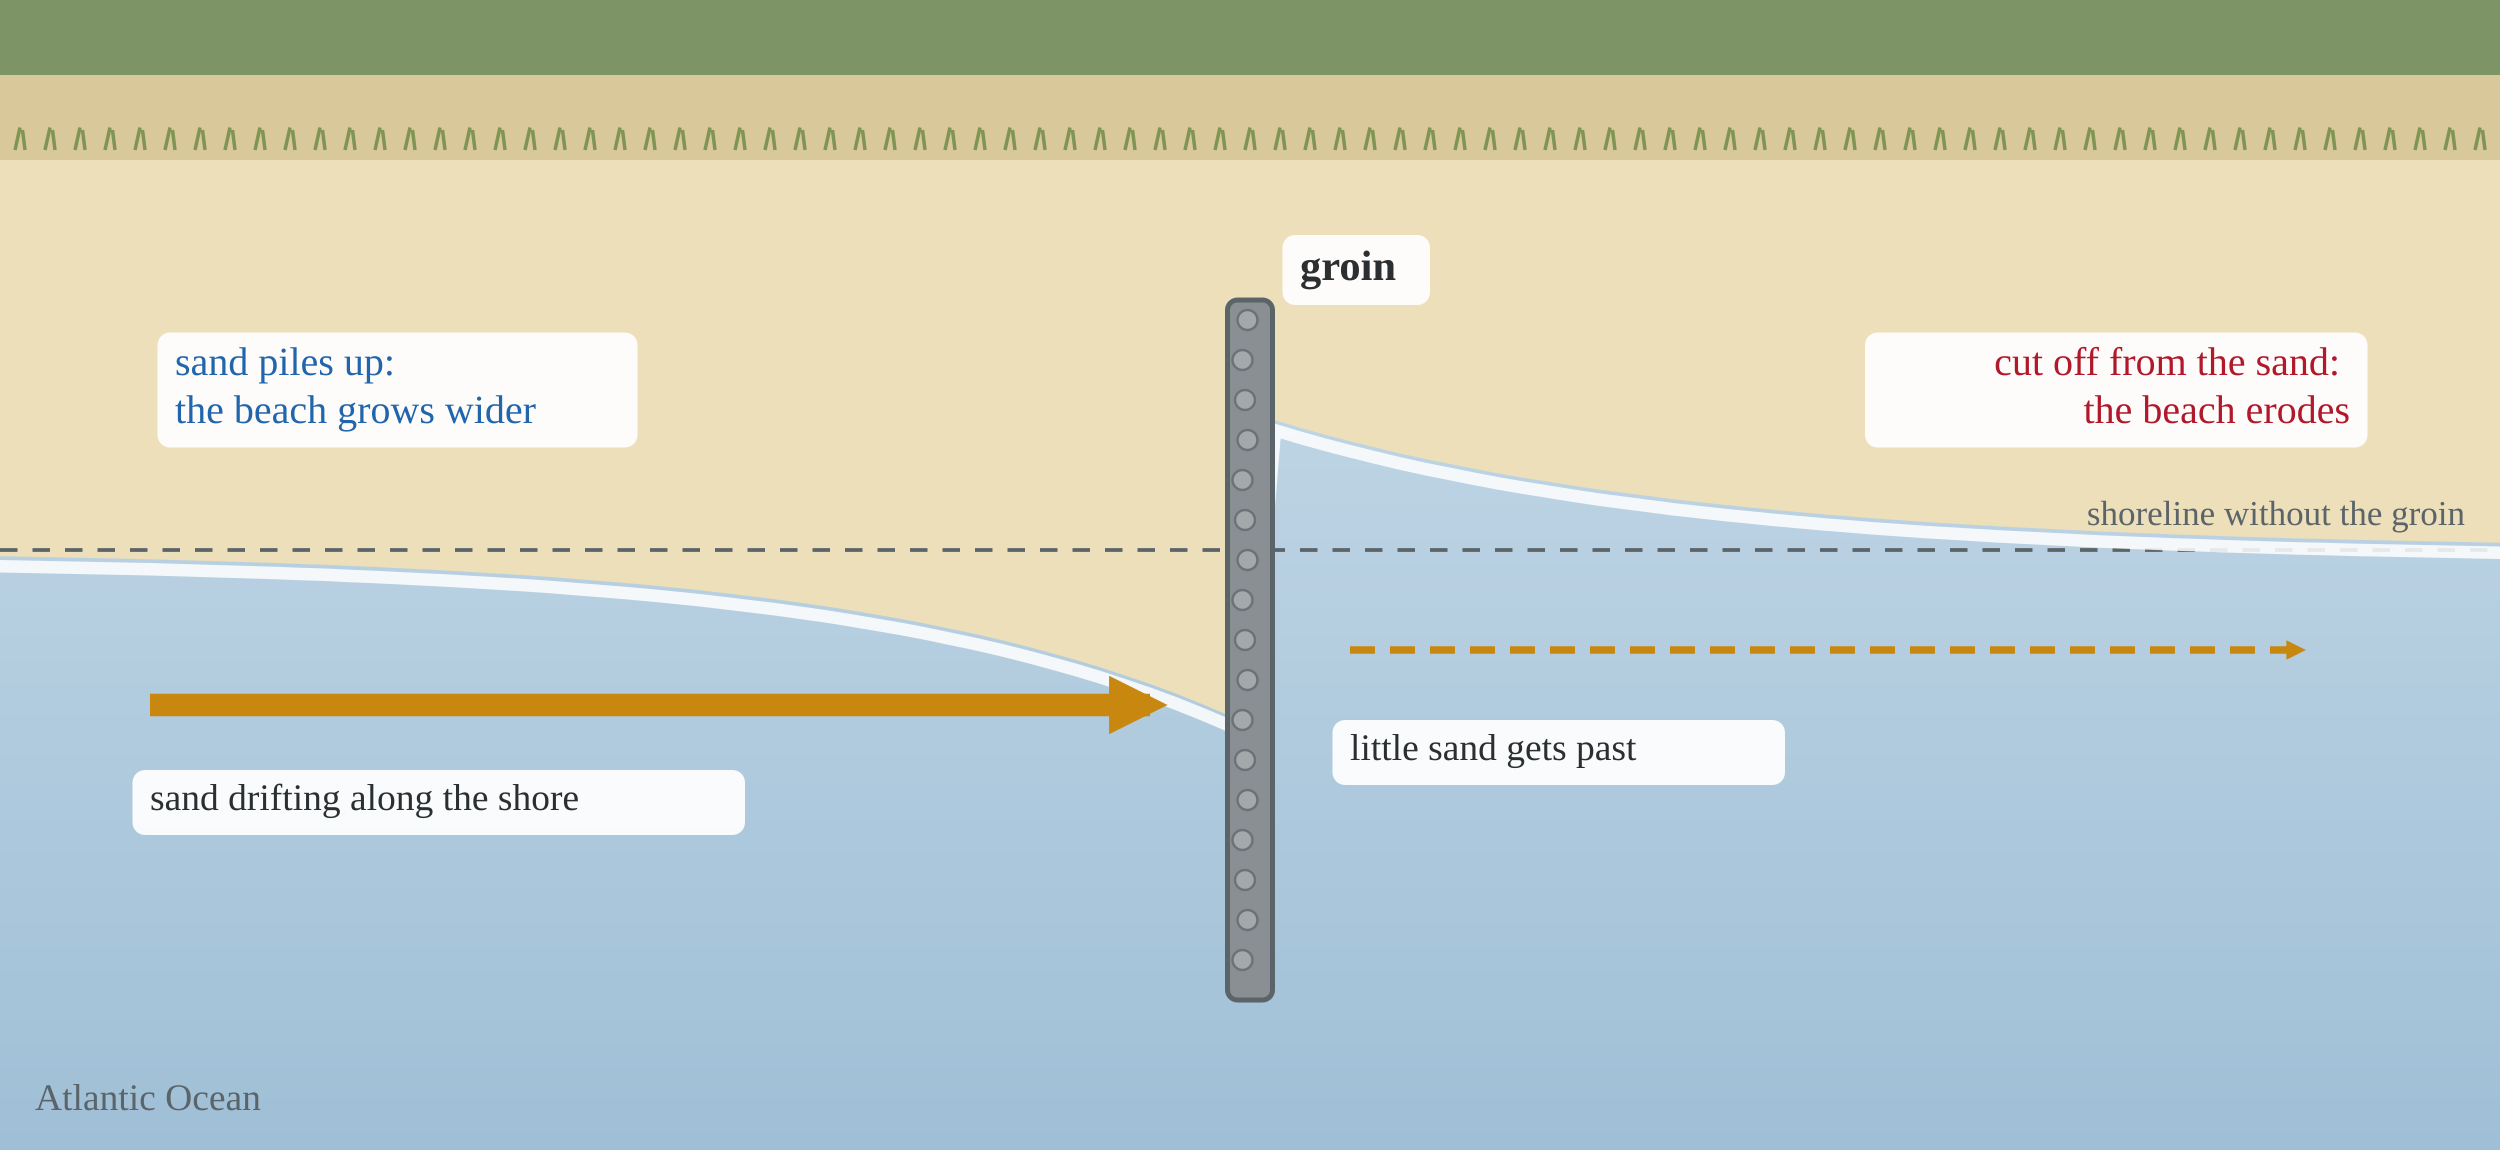
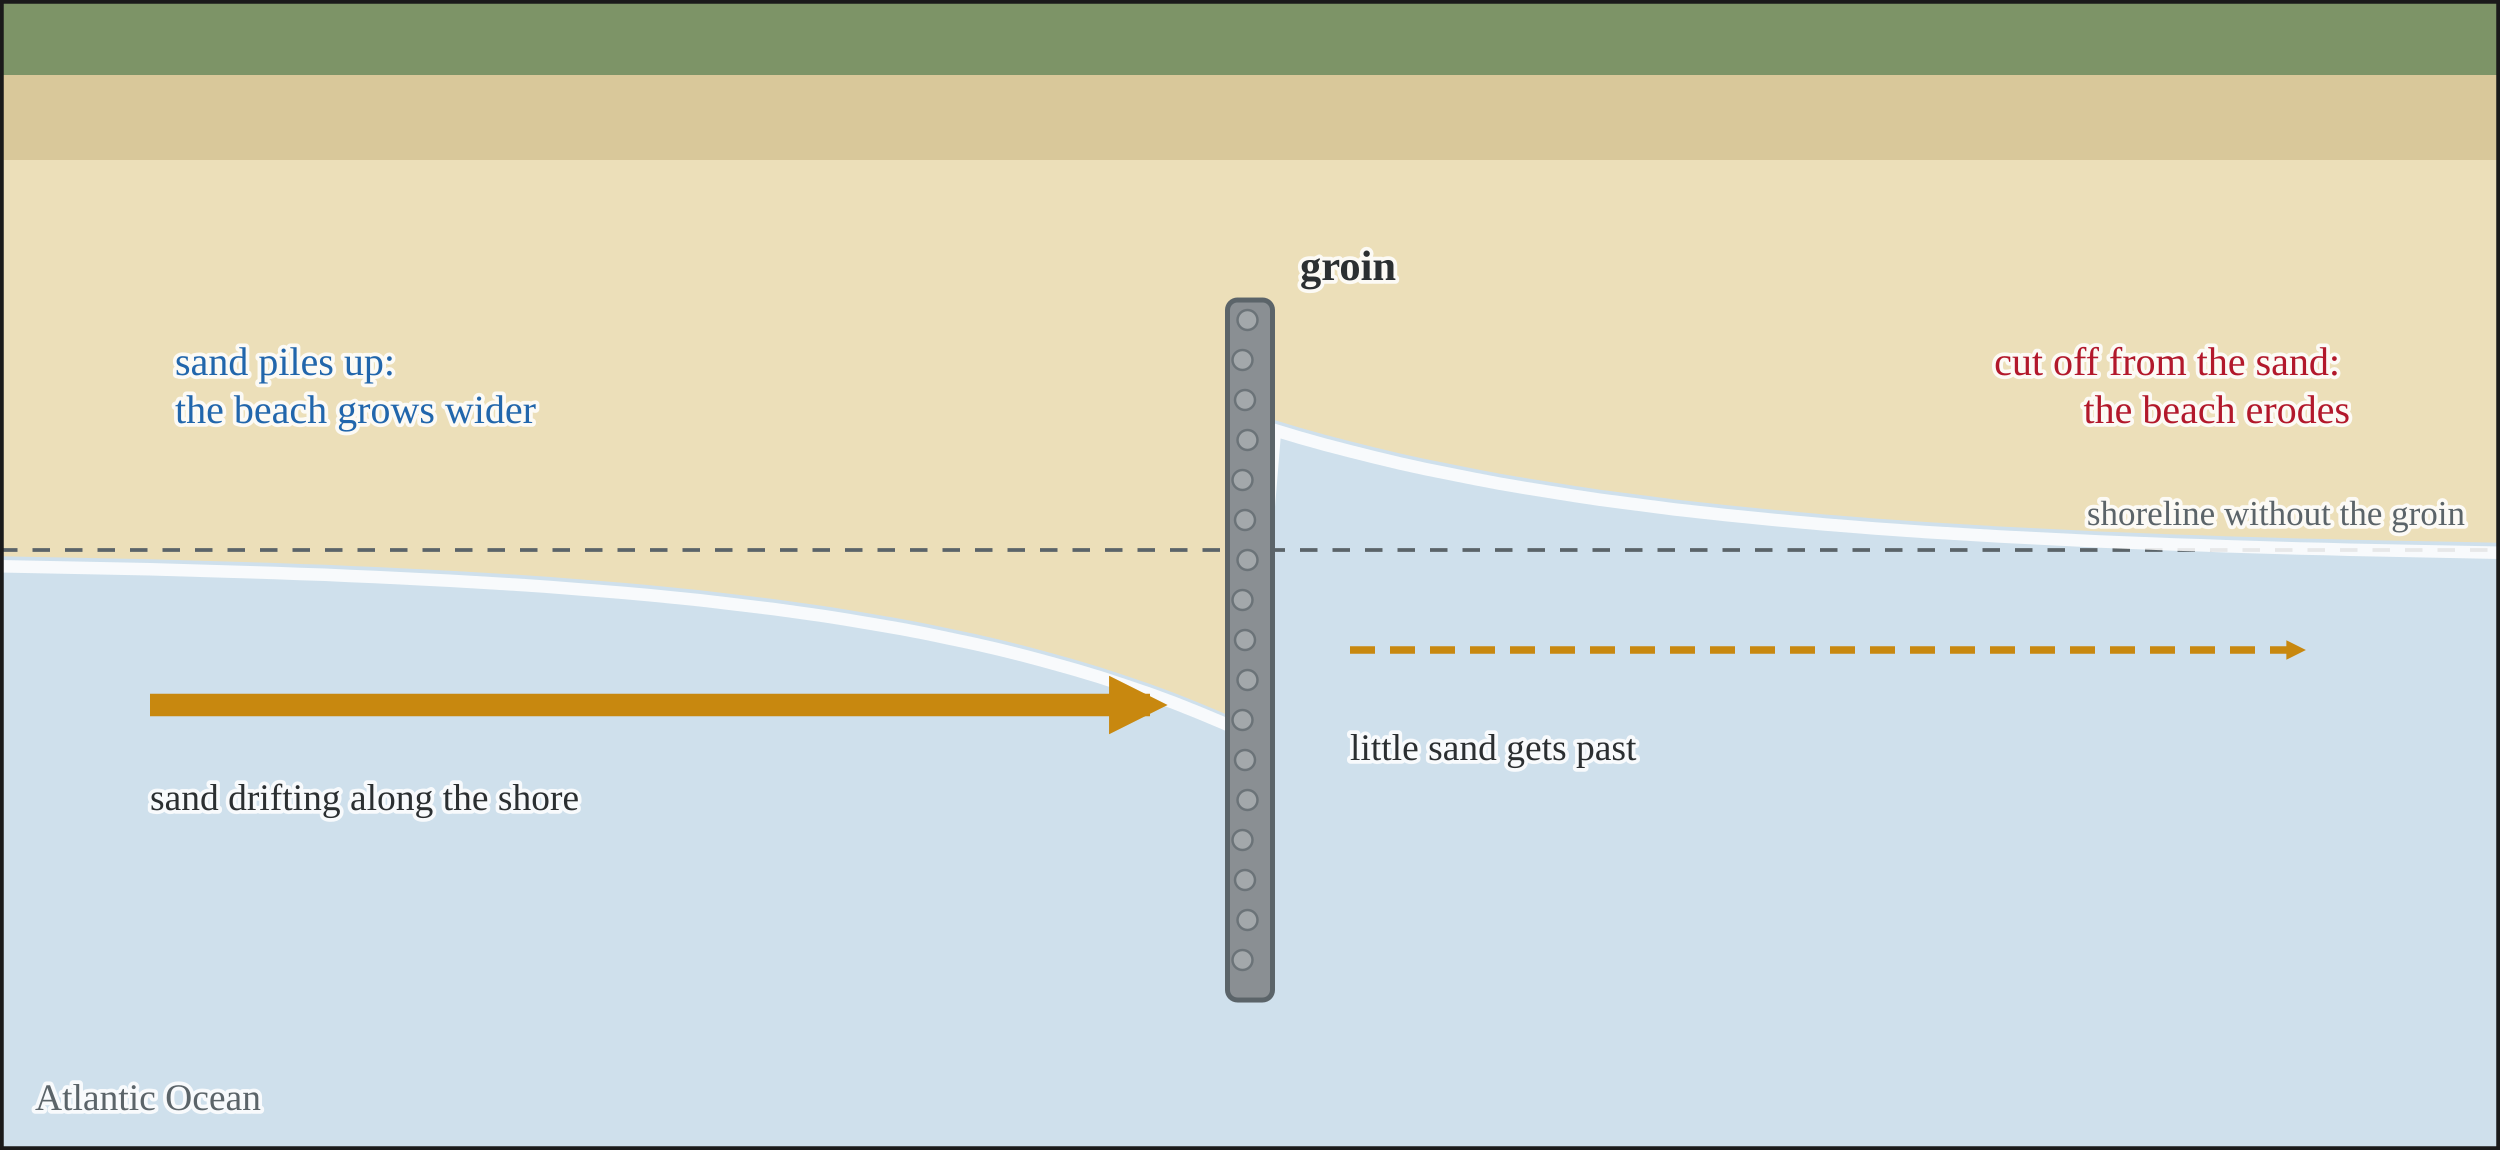
<svg xmlns="http://www.w3.org/2000/svg" class="hat-process groin" viewBox="0 0 1000 460" role="img" aria-labelledby="groin-t groin-d">
  <defs>
    <marker id="gr-h" viewBox="0 0 10 10" refX="8" refY="5" markerWidth="7" markerHeight="7" orient="auto-start-reverse">
      <path d="M0,0 L10,5 L0,10 z" fill="#1a1a1a" />
    </marker>
    <marker id="gr-hd" viewBox="0 0 10 10" refX="7" refY="5" markerWidth="2.6" markerHeight="2.6" orient="auto">
      <path d="M0,0 L10,5 L0,10 z" fill="#c8880f" />
    </marker>
    <linearGradient id="gr-sea" x1="0" y1="0" x2="0" y2="1">
      <stop offset="0" stop-color="#cfe0ec" />
      <stop offset="1" stop-color="#9fbfd6" />
    </linearGradient>
  </defs>
-   <rect x="0" y="0" width="1000" height="460" fill="url(#gr-sea)" />
+   <rect x="0" y="0" width="1000" height="460" fill="#cfe0ec" />
  <path d="M0,0 H1000 V217.096 L1000,217.1 L990,216.9 L980,216.7 L970,216.5 L960,216.3 L950,216.1 L940,215.9 L930,215.6 L920,215.4 L910,215.1 L900,214.8 L890,214.5 L880,214.1 L870,213.8 L860,213.4 L850,213.0 L840,212.6 L830,212.1 L820,211.6 L810,211.1 L800,210.6 L790,210.0 L780,209.4 L770,208.8 L760,208.1 L750,207.4 L740,206.6 L730,205.8 L720,204.9 L710,204.0 L700,203.0 L690,202.0 L680,200.9 L670,199.8 L660,198.5 L650,197.2 L640,195.9 L630,194.4 L620,192.8 L610,191.2 L600,189.5 L590,187.6 L580,185.6 L570,183.6 L560,181.4 L550,179.0 L540,176.5 L530,173.9 L520,171.1 L510,168.1 L500,290.0 L500,290.0 L490,285.5 L480,281.3 L470,277.3 L460,273.6 L450,270.2 L440,266.9 L430,263.9 L420,261.1 L410,258.4 L400,255.9 L390,253.6 L380,251.5 L370,249.4 L360,247.5 L350,245.8 L340,244.1 L330,242.5 L320,241.1 L310,239.7 L300,238.5 L290,237.3 L280,236.1 L270,235.1 L260,234.1 L250,233.2 L240,232.4 L230,231.6 L220,230.8 L210,230.1 L200,229.5 L190,228.9 L180,228.3 L170,227.8 L160,227.3 L150,226.8 L140,226.4 L130,225.9 L120,225.6 L110,225.2 L100,224.9 L90,224.6 L80,224.3 L70,224.0 L60,223.7 L50,223.5 L40,223.3 L30,223.1 L20,222.9 L10,222.7 L0,222.5 Z" fill="#ecdfb9" />
  <rect x="0" y="0" width="1000" height="64" fill="#d9c89a" />
  <rect x="0" y="0" width="1000" height="30" fill="#7d9467" />
-   <path d="M6,60 l2,-9 M10,60 l-1,-8" stroke="#7f9455" stroke-width="1.4" fill="none" />
-   <path d="M18,60 l2,-9 M22,60 l-1,-8" stroke="#7f9455" stroke-width="1.4" fill="none" />
-   <path d="M30,60 l2,-9 M34,60 l-1,-8" stroke="#7f9455" stroke-width="1.4" fill="none" />
-   <path d="M42,60 l2,-9 M46,60 l-1,-8" stroke="#7f9455" stroke-width="1.4" fill="none" />
-   <path d="M54,60 l2,-9 M58,60 l-1,-8" stroke="#7f9455" stroke-width="1.4" fill="none" />
-   <path d="M66,60 l2,-9 M70,60 l-1,-8" stroke="#7f9455" stroke-width="1.4" fill="none" />
-   <path d="M78,60 l2,-9 M82,60 l-1,-8" stroke="#7f9455" stroke-width="1.4" fill="none" />
-   <path d="M90,60 l2,-9 M94,60 l-1,-8" stroke="#7f9455" stroke-width="1.4" fill="none" />
-   <path d="M102,60 l2,-9 M106,60 l-1,-8" stroke="#7f9455" stroke-width="1.4" fill="none" />
-   <path d="M114,60 l2,-9 M118,60 l-1,-8" stroke="#7f9455" stroke-width="1.4" fill="none" />
-   <path d="M126,60 l2,-9 M130,60 l-1,-8" stroke="#7f9455" stroke-width="1.4" fill="none" />
-   <path d="M138,60 l2,-9 M142,60 l-1,-8" stroke="#7f9455" stroke-width="1.4" fill="none" />
-   <path d="M150,60 l2,-9 M154,60 l-1,-8" stroke="#7f9455" stroke-width="1.4" fill="none" />
-   <path d="M162,60 l2,-9 M166,60 l-1,-8" stroke="#7f9455" stroke-width="1.4" fill="none" />
-   <path d="M174,60 l2,-9 M178,60 l-1,-8" stroke="#7f9455" stroke-width="1.4" fill="none" />
-   <path d="M186,60 l2,-9 M190,60 l-1,-8" stroke="#7f9455" stroke-width="1.4" fill="none" />
-   <path d="M198,60 l2,-9 M202,60 l-1,-8" stroke="#7f9455" stroke-width="1.4" fill="none" />
-   <path d="M210,60 l2,-9 M214,60 l-1,-8" stroke="#7f9455" stroke-width="1.4" fill="none" />
-   <path d="M222,60 l2,-9 M226,60 l-1,-8" stroke="#7f9455" stroke-width="1.4" fill="none" />
-   <path d="M234,60 l2,-9 M238,60 l-1,-8" stroke="#7f9455" stroke-width="1.4" fill="none" />
-   <path d="M246,60 l2,-9 M250,60 l-1,-8" stroke="#7f9455" stroke-width="1.4" fill="none" />
-   <path d="M258,60 l2,-9 M262,60 l-1,-8" stroke="#7f9455" stroke-width="1.4" fill="none" />
-   <path d="M270,60 l2,-9 M274,60 l-1,-8" stroke="#7f9455" stroke-width="1.4" fill="none" />
-   <path d="M282,60 l2,-9 M286,60 l-1,-8" stroke="#7f9455" stroke-width="1.4" fill="none" />
-   <path d="M294,60 l2,-9 M298,60 l-1,-8" stroke="#7f9455" stroke-width="1.4" fill="none" />
-   <path d="M306,60 l2,-9 M310,60 l-1,-8" stroke="#7f9455" stroke-width="1.4" fill="none" />
-   <path d="M318,60 l2,-9 M322,60 l-1,-8" stroke="#7f9455" stroke-width="1.4" fill="none" />
-   <path d="M330,60 l2,-9 M334,60 l-1,-8" stroke="#7f9455" stroke-width="1.4" fill="none" />
-   <path d="M342,60 l2,-9 M346,60 l-1,-8" stroke="#7f9455" stroke-width="1.4" fill="none" />
-   <path d="M354,60 l2,-9 M358,60 l-1,-8" stroke="#7f9455" stroke-width="1.4" fill="none" />
-   <path d="M366,60 l2,-9 M370,60 l-1,-8" stroke="#7f9455" stroke-width="1.4" fill="none" />
-   <path d="M378,60 l2,-9 M382,60 l-1,-8" stroke="#7f9455" stroke-width="1.4" fill="none" />
-   <path d="M390,60 l2,-9 M394,60 l-1,-8" stroke="#7f9455" stroke-width="1.4" fill="none" />
-   <path d="M402,60 l2,-9 M406,60 l-1,-8" stroke="#7f9455" stroke-width="1.4" fill="none" />
-   <path d="M414,60 l2,-9 M418,60 l-1,-8" stroke="#7f9455" stroke-width="1.4" fill="none" />
-   <path d="M426,60 l2,-9 M430,60 l-1,-8" stroke="#7f9455" stroke-width="1.4" fill="none" />
-   <path d="M438,60 l2,-9 M442,60 l-1,-8" stroke="#7f9455" stroke-width="1.4" fill="none" />
-   <path d="M450,60 l2,-9 M454,60 l-1,-8" stroke="#7f9455" stroke-width="1.4" fill="none" />
-   <path d="M462,60 l2,-9 M466,60 l-1,-8" stroke="#7f9455" stroke-width="1.4" fill="none" />
-   <path d="M474,60 l2,-9 M478,60 l-1,-8" stroke="#7f9455" stroke-width="1.4" fill="none" />
-   <path d="M486,60 l2,-9 M490,60 l-1,-8" stroke="#7f9455" stroke-width="1.4" fill="none" />
-   <path d="M498,60 l2,-9 M502,60 l-1,-8" stroke="#7f9455" stroke-width="1.4" fill="none" />
-   <path d="M510,60 l2,-9 M514,60 l-1,-8" stroke="#7f9455" stroke-width="1.4" fill="none" />
-   <path d="M522,60 l2,-9 M526,60 l-1,-8" stroke="#7f9455" stroke-width="1.4" fill="none" />
-   <path d="M534,60 l2,-9 M538,60 l-1,-8" stroke="#7f9455" stroke-width="1.4" fill="none" />
-   <path d="M546,60 l2,-9 M550,60 l-1,-8" stroke="#7f9455" stroke-width="1.4" fill="none" />
-   <path d="M558,60 l2,-9 M562,60 l-1,-8" stroke="#7f9455" stroke-width="1.4" fill="none" />
-   <path d="M570,60 l2,-9 M574,60 l-1,-8" stroke="#7f9455" stroke-width="1.4" fill="none" />
-   <path d="M582,60 l2,-9 M586,60 l-1,-8" stroke="#7f9455" stroke-width="1.4" fill="none" />
-   <path d="M594,60 l2,-9 M598,60 l-1,-8" stroke="#7f9455" stroke-width="1.4" fill="none" />
-   <path d="M606,60 l2,-9 M610,60 l-1,-8" stroke="#7f9455" stroke-width="1.4" fill="none" />
-   <path d="M618,60 l2,-9 M622,60 l-1,-8" stroke="#7f9455" stroke-width="1.4" fill="none" />
-   <path d="M630,60 l2,-9 M634,60 l-1,-8" stroke="#7f9455" stroke-width="1.4" fill="none" />
-   <path d="M642,60 l2,-9 M646,60 l-1,-8" stroke="#7f9455" stroke-width="1.4" fill="none" />
-   <path d="M654,60 l2,-9 M658,60 l-1,-8" stroke="#7f9455" stroke-width="1.4" fill="none" />
-   <path d="M666,60 l2,-9 M670,60 l-1,-8" stroke="#7f9455" stroke-width="1.4" fill="none" />
-   <path d="M678,60 l2,-9 M682,60 l-1,-8" stroke="#7f9455" stroke-width="1.4" fill="none" />
-   <path d="M690,60 l2,-9 M694,60 l-1,-8" stroke="#7f9455" stroke-width="1.4" fill="none" />
-   <path d="M702,60 l2,-9 M706,60 l-1,-8" stroke="#7f9455" stroke-width="1.4" fill="none" />
-   <path d="M714,60 l2,-9 M718,60 l-1,-8" stroke="#7f9455" stroke-width="1.4" fill="none" />
-   <path d="M726,60 l2,-9 M730,60 l-1,-8" stroke="#7f9455" stroke-width="1.4" fill="none" />
-   <path d="M738,60 l2,-9 M742,60 l-1,-8" stroke="#7f9455" stroke-width="1.4" fill="none" />
-   <path d="M750,60 l2,-9 M754,60 l-1,-8" stroke="#7f9455" stroke-width="1.4" fill="none" />
-   <path d="M762,60 l2,-9 M766,60 l-1,-8" stroke="#7f9455" stroke-width="1.4" fill="none" />
-   <path d="M774,60 l2,-9 M778,60 l-1,-8" stroke="#7f9455" stroke-width="1.4" fill="none" />
-   <path d="M786,60 l2,-9 M790,60 l-1,-8" stroke="#7f9455" stroke-width="1.4" fill="none" />
-   <path d="M798,60 l2,-9 M802,60 l-1,-8" stroke="#7f9455" stroke-width="1.4" fill="none" />
-   <path d="M810,60 l2,-9 M814,60 l-1,-8" stroke="#7f9455" stroke-width="1.4" fill="none" />
-   <path d="M822,60 l2,-9 M826,60 l-1,-8" stroke="#7f9455" stroke-width="1.4" fill="none" />
-   <path d="M834,60 l2,-9 M838,60 l-1,-8" stroke="#7f9455" stroke-width="1.4" fill="none" />
-   <path d="M846,60 l2,-9 M850,60 l-1,-8" stroke="#7f9455" stroke-width="1.4" fill="none" />
-   <path d="M858,60 l2,-9 M862,60 l-1,-8" stroke="#7f9455" stroke-width="1.4" fill="none" />
-   <path d="M870,60 l2,-9 M874,60 l-1,-8" stroke="#7f9455" stroke-width="1.4" fill="none" />
-   <path d="M882,60 l2,-9 M886,60 l-1,-8" stroke="#7f9455" stroke-width="1.4" fill="none" />
-   <path d="M894,60 l2,-9 M898,60 l-1,-8" stroke="#7f9455" stroke-width="1.4" fill="none" />
-   <path d="M906,60 l2,-9 M910,60 l-1,-8" stroke="#7f9455" stroke-width="1.4" fill="none" />
-   <path d="M918,60 l2,-9 M922,60 l-1,-8" stroke="#7f9455" stroke-width="1.4" fill="none" />
-   <path d="M930,60 l2,-9 M934,60 l-1,-8" stroke="#7f9455" stroke-width="1.4" fill="none" />
-   <path d="M942,60 l2,-9 M946,60 l-1,-8" stroke="#7f9455" stroke-width="1.4" fill="none" />
-   <path d="M954,60 l2,-9 M958,60 l-1,-8" stroke="#7f9455" stroke-width="1.4" fill="none" />
-   <path d="M966,60 l2,-9 M970,60 l-1,-8" stroke="#7f9455" stroke-width="1.4" fill="none" />
-   <path d="M978,60 l2,-9 M982,60 l-1,-8" stroke="#7f9455" stroke-width="1.4" fill="none" />
-   <path d="M990,60 l2,-9 M994,60 l-1,-8" stroke="#7f9455" stroke-width="1.4" fill="none" />
  <line x1="0" y1="220" x2="1000" y2="220" stroke="#5b6469" stroke-width="1.5" stroke-dasharray="7 6" />
-   <text x="986" y="210" text-anchor="end" font-size="14" fill="#5b6469" font-weight="400">
+   <text x="986" y="210" text-anchor="end" font-size="14" fill="#5b6469" font-weight="400" paint-order="stroke" stroke="#fff" stroke-width="3" stroke-opacity="0.85" stroke-linejoin="round">
    <tspan x="986" dy="0em">shoreline without the groin</tspan>
  </text>
  <path d="M0,226.5 L10,226.7 L20,226.9 L30,227.1 L40,227.3 L50,227.5 L60,227.7 L70,228.0 L80,228.3 L90,228.6 L100,228.9 L110,229.2 L120,229.6 L130,229.9 L140,230.4 L150,230.8 L160,231.3 L170,231.8 L180,232.3 L190,232.9 L200,233.5 L210,234.1 L220,234.8 L230,235.6 L240,236.4 L250,237.2 L260,238.1 L270,239.1 L280,240.1 L290,241.3 L300,242.5 L310,243.7 L320,245.1 L330,246.5 L340,248.1 L350,249.8 L360,251.5 L370,253.4 L380,255.5 L390,257.6 L400,259.9 L410,262.4 L420,265.1 L430,267.9 L440,270.9 L450,274.2 L460,277.6 L470,281.3 L480,285.3 L490,289.5 L500,294.0 L500,294.0 L510,172.1 L520,175.1 L530,177.9 L540,180.5 L550,183.0 L560,185.4 L570,187.6 L580,189.6 L590,191.6 L600,193.5 L610,195.2 L620,196.8 L630,198.4 L640,199.9 L650,201.2 L660,202.5 L670,203.8 L680,204.9 L690,206.0 L700,207.0 L710,208.0 L720,208.9 L730,209.8 L740,210.6 L750,211.4 L760,212.1 L770,212.8 L780,213.4 L790,214.0 L800,214.6 L810,215.1 L820,215.6 L830,216.1 L840,216.6 L850,217.0 L860,217.4 L870,217.8 L880,218.1 L890,218.5 L900,218.8 L910,219.1 L920,219.4 L930,219.6 L940,219.9 L950,220.1 L960,220.3 L970,220.5 L980,220.7 L990,220.9 L1000,221.1" stroke="#fff" stroke-width="5" fill="none" opacity="0.85" stroke-linecap="round" />
  <rect x="491" y="120" width="18" height="280" rx="4" fill="#8a8f93" stroke="#5b6469" stroke-width="2" />
  <circle cx="499" cy="128" r="4" fill="#a3a8ab" stroke="#6b7378" stroke-width="1" />
  <circle cx="497" cy="144" r="4" fill="#a3a8ab" stroke="#6b7378" stroke-width="1" />
  <circle cx="498" cy="160" r="4" fill="#a3a8ab" stroke="#6b7378" stroke-width="1" />
  <circle cx="499" cy="176" r="4" fill="#a3a8ab" stroke="#6b7378" stroke-width="1" />
  <circle cx="497" cy="192" r="4" fill="#a3a8ab" stroke="#6b7378" stroke-width="1" />
  <circle cx="498" cy="208" r="4" fill="#a3a8ab" stroke="#6b7378" stroke-width="1" />
  <circle cx="499" cy="224" r="4" fill="#a3a8ab" stroke="#6b7378" stroke-width="1" />
  <circle cx="497" cy="240" r="4" fill="#a3a8ab" stroke="#6b7378" stroke-width="1" />
  <circle cx="498" cy="256" r="4" fill="#a3a8ab" stroke="#6b7378" stroke-width="1" />
  <circle cx="499" cy="272" r="4" fill="#a3a8ab" stroke="#6b7378" stroke-width="1" />
  <circle cx="497" cy="288" r="4" fill="#a3a8ab" stroke="#6b7378" stroke-width="1" />
  <circle cx="498" cy="304" r="4" fill="#a3a8ab" stroke="#6b7378" stroke-width="1" />
  <circle cx="499" cy="320" r="4" fill="#a3a8ab" stroke="#6b7378" stroke-width="1" />
  <circle cx="497" cy="336" r="4" fill="#a3a8ab" stroke="#6b7378" stroke-width="1" />
  <circle cx="498" cy="352" r="4" fill="#a3a8ab" stroke="#6b7378" stroke-width="1" />
  <circle cx="499" cy="368" r="4" fill="#a3a8ab" stroke="#6b7378" stroke-width="1" />
  <circle cx="497" cy="384" r="4" fill="#a3a8ab" stroke="#6b7378" stroke-width="1" />
-   <rect x="513" y="94" width="59" height="28" rx="5" fill="#fff" fill-opacity="0.92" />
-   <text x="520" y="112" text-anchor="start" font-size="17" fill="#2b2f31" font-weight="600">
+   <text x="520" y="112" text-anchor="start" font-size="17" fill="#2b2f31" font-weight="600" paint-order="stroke" stroke="#fff" stroke-width="3" stroke-opacity="0.85" stroke-linejoin="round">
    <tspan x="520" dy="0em">groin</tspan>
  </text>
  <line x1="60" y1="282" x2="460" y2="282" stroke="#c8880f" stroke-width="9" marker-end="url(#gr-hd)" />
  <line x1="540" y1="260" x2="920" y2="260" stroke="#c8880f" stroke-width="3" marker-end="url(#gr-hd)" stroke-dasharray="10 6" />
-   <rect x="53" y="308" width="245" height="26" rx="5" fill="#fff" fill-opacity="0.92" />
-   <text x="60" y="324" text-anchor="start" font-size="15" fill="#2b2f31" font-weight="400">
+   <text x="60" y="324" text-anchor="start" font-size="15" fill="#2b2f31" font-weight="400" paint-order="stroke" stroke="#fff" stroke-width="3" stroke-opacity="0.85" stroke-linejoin="round">
    <tspan x="60" dy="0em">sand drifting along the shore</tspan>
  </text>
-   <rect x="533" y="288" width="181" height="26" rx="5" fill="#fff" fill-opacity="0.92" />
-   <text x="540" y="304" text-anchor="start" font-size="15" fill="#2b2f31" font-weight="400">
+   <text x="540" y="304" text-anchor="start" font-size="15" fill="#2b2f31" font-weight="400" paint-order="stroke" stroke="#fff" stroke-width="3" stroke-opacity="0.85" stroke-linejoin="round">
    <tspan x="540" dy="0em">little sand gets past</tspan>
  </text>
-   <rect x="63" y="133" width="192" height="46" rx="5" fill="#fff" fill-opacity="0.92" />
-   <text x="70" y="150" text-anchor="start" font-size="16" fill="#2166ac" font-weight="400">
+   <text x="70" y="150" text-anchor="start" font-size="16" fill="#2166ac" font-weight="400" paint-order="stroke" stroke="#fff" stroke-width="3" stroke-opacity="0.85" stroke-linejoin="round">
    <tspan x="70" dy="0em">sand piles up:</tspan>
    <tspan x="70" dy="1.2em">the beach grows wider</tspan>
  </text>
-   <rect x="746" y="133" width="201" height="46" rx="5" fill="#fff" fill-opacity="0.92" />
-   <text x="940" y="150" text-anchor="end" font-size="16" fill="#b2182b" font-weight="400">
+   <text x="940" y="150" text-anchor="end" font-size="16" fill="#b2182b" font-weight="400" paint-order="stroke" stroke="#fff" stroke-width="3" stroke-opacity="0.85" stroke-linejoin="round">
    <tspan x="940" dy="0em">cut off from the sand:</tspan>
    <tspan x="940" dy="1.2em">the beach erodes</tspan>
  </text>
-   <text x="14" y="444" text-anchor="start" font-size="15" fill="#5b6469" font-weight="400">
+   <text x="14" y="444" text-anchor="start" font-size="15" fill="#5b6469" font-weight="400" paint-order="stroke" stroke="#fff" stroke-width="3" stroke-opacity="0.85" stroke-linejoin="round">
    <tspan x="14" dy="0em">Atlantic Ocean</tspan>
  </text>
+   <rect x="0.75" y="0.75" width="998.5" height="458.5" fill="none" stroke="#1a1a1a" stroke-width="1.5" />
</svg>
